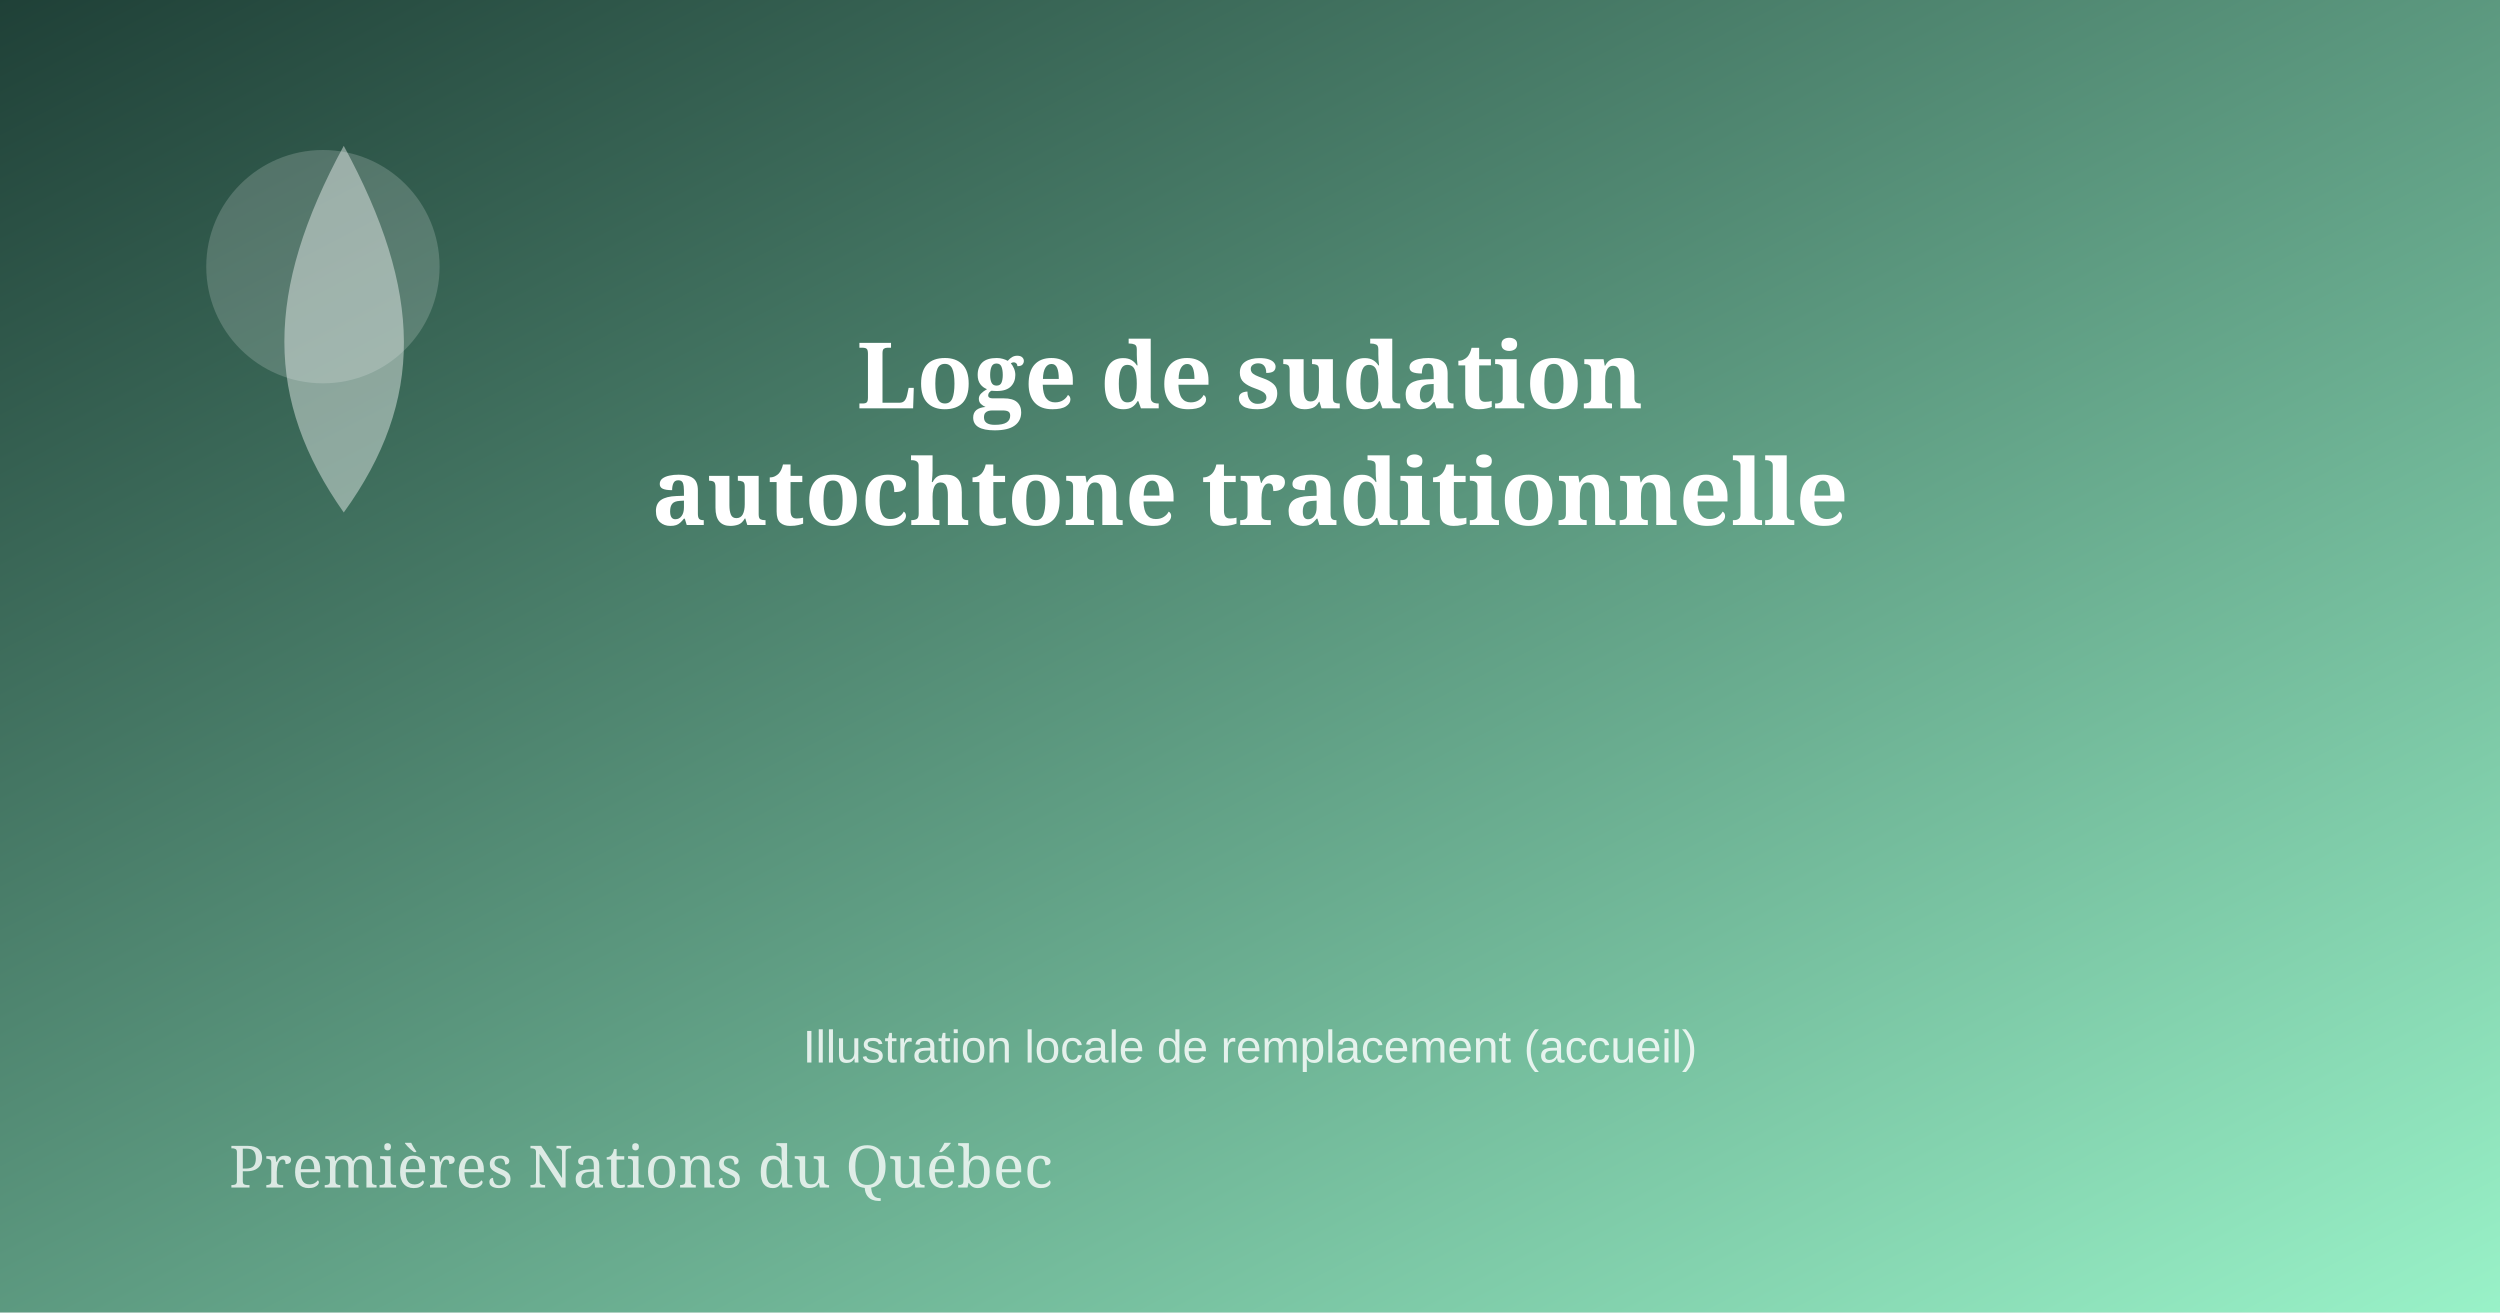
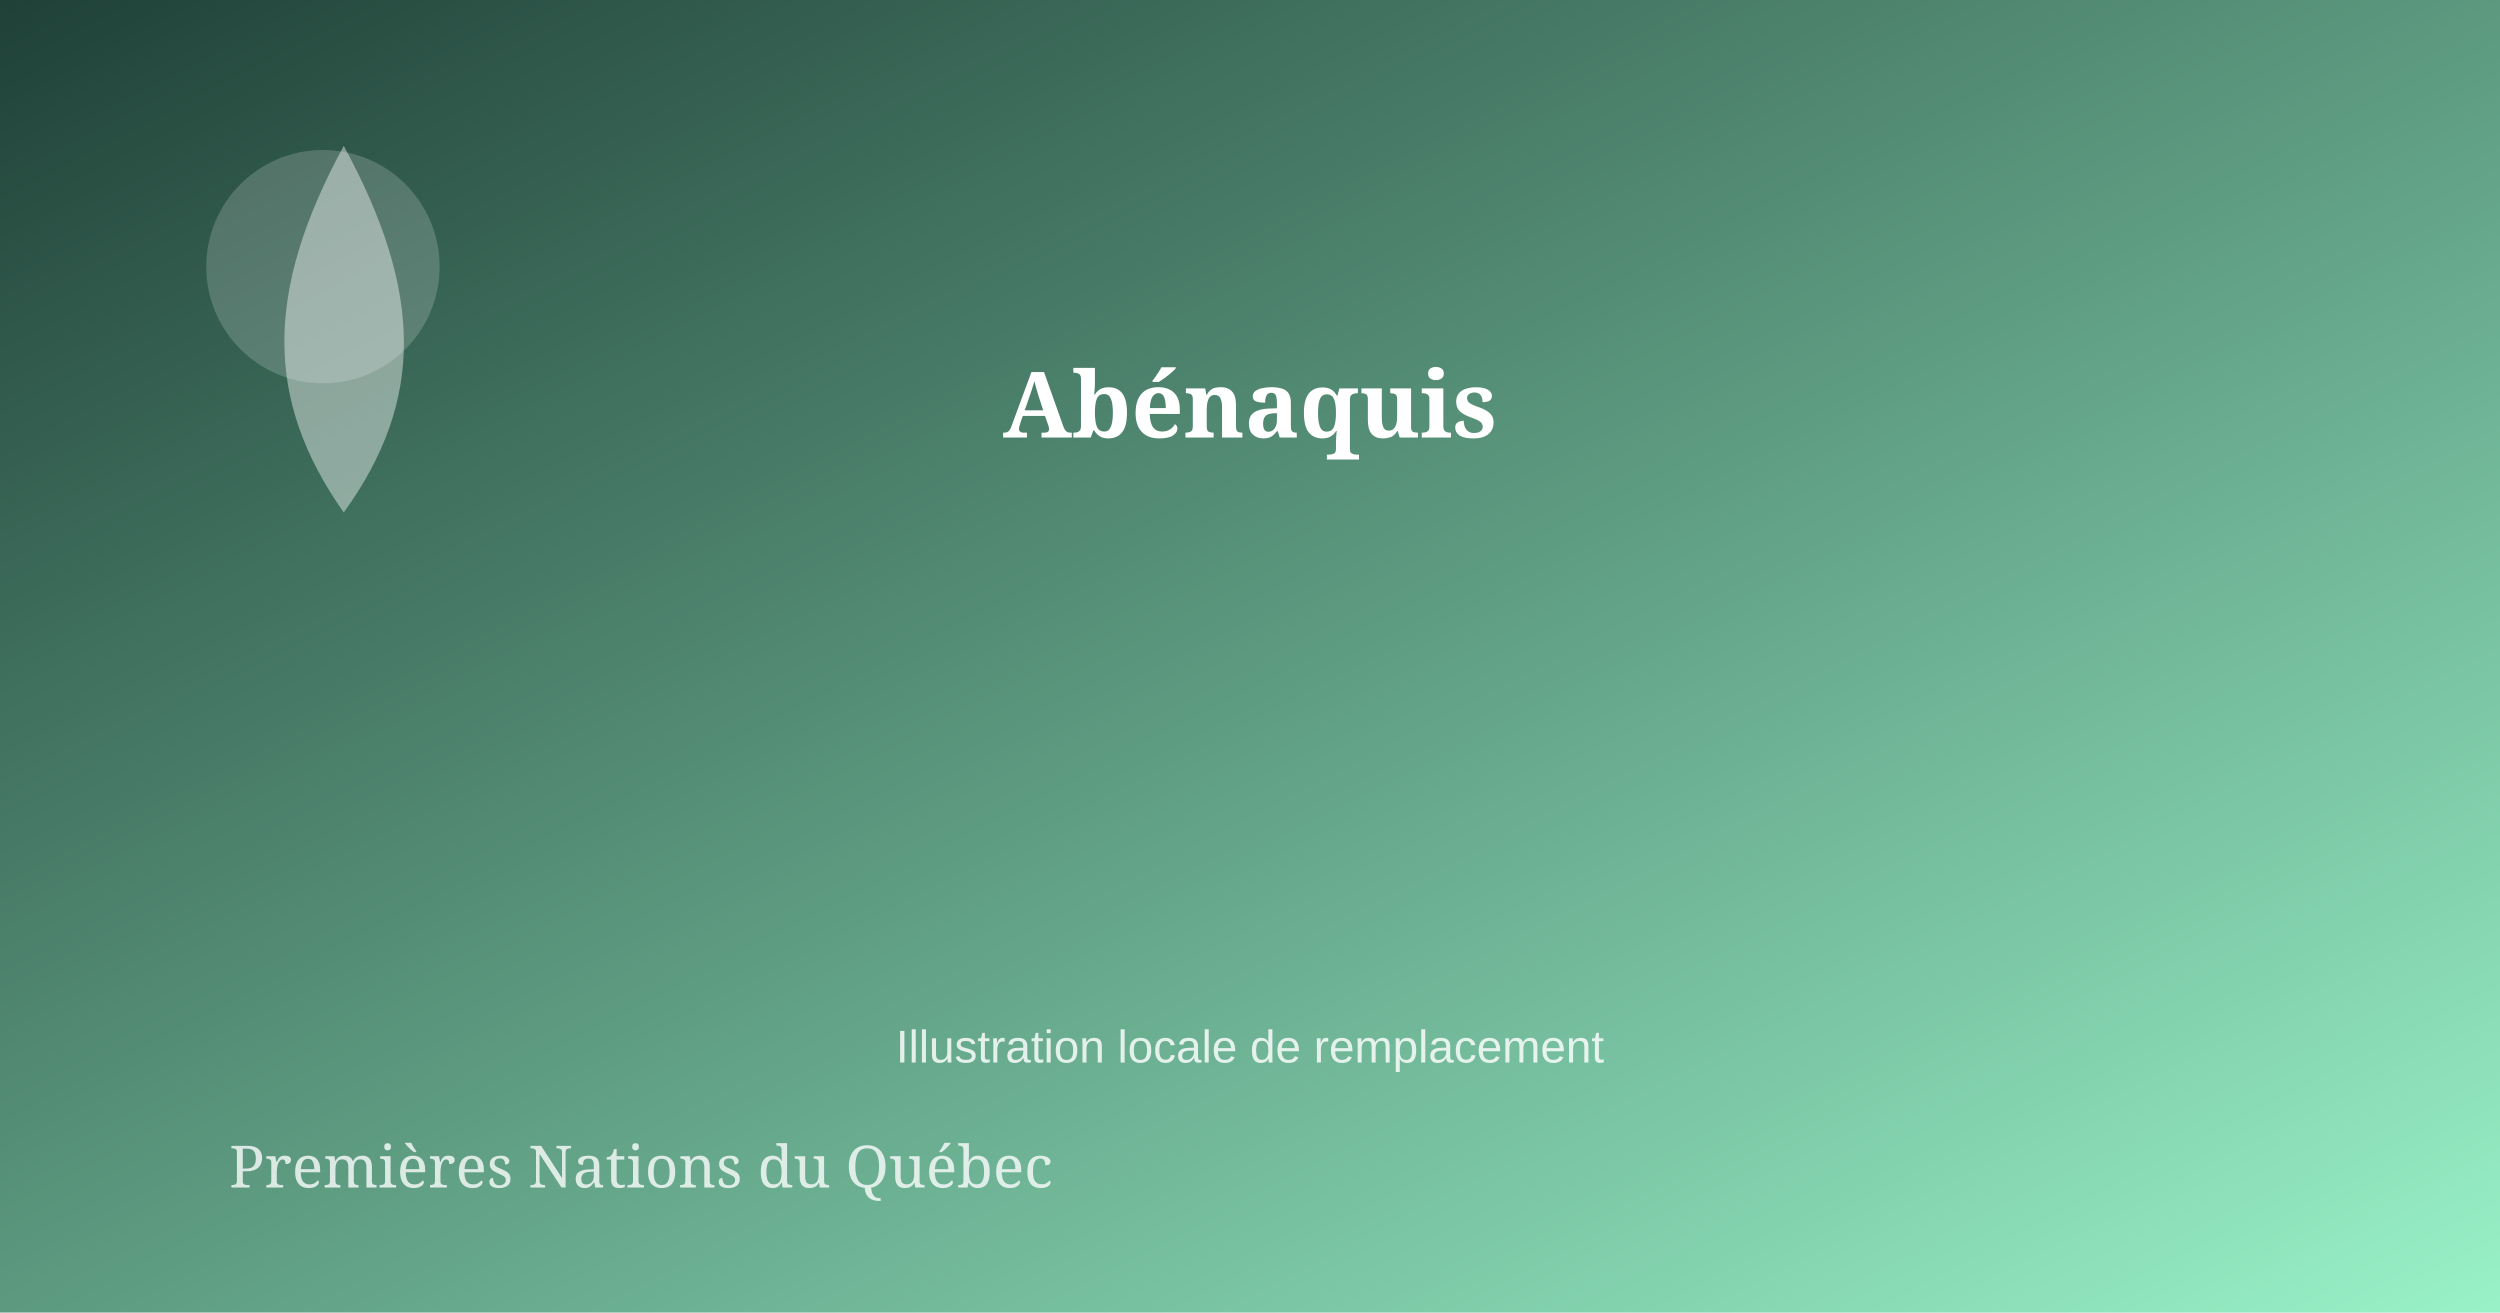
<svg xmlns="http://www.w3.org/2000/svg" viewBox="0 0 1200 630" role="img" aria-labelledby="title desc">
  <defs>
    <linearGradient id="bg" x1="0" y1="0" x2="1" y2="1">
      <stop offset="0%" stop-color="#1f4037" />
      <stop offset="100%" stop-color="#99f2c8" />
    </linearGradient>
  </defs>
  <rect width="1200" height="630" fill="url(#bg)" />
  <circle cx="155" cy="128" r="56" fill="rgba(255,255,255,0.18)" />
  <path d="M165 70c38 70 39 122 0 176-38-54-38-106 0-176Z" fill="rgba(255,255,255,0.42)" />
  <text x="110" y="570" font-size="28" fill="rgba(255,255,255,0.78)" font-family="Georgia, serif">Premières Nations du Québec</text>
-   <text x="600" y="196" text-anchor="middle" font-size="44" font-weight="700" fill="#ffffff" font-family="Georgia, serif">Loge de sudation</text>
-   <text x="600" y="252" text-anchor="middle" font-size="44" font-weight="700" fill="#ffffff" font-family="Georgia, serif">autochtone traditionnelle</text>
-   <text x="600" y="510" text-anchor="middle" font-size="22" fill="rgba(255,255,255,0.82)" font-family="Arial, sans-serif">Illustration locale de remplacement (accueil)</text>
+   <text x="600" y="210" text-anchor="middle" font-size="44" font-weight="700" fill="#ffffff" font-family="Georgia, serif">Abénaquis</text>
+   <text x="600" y="510" text-anchor="middle" font-size="22" fill="rgba(255,255,255,0.82)" font-family="Arial, sans-serif">Illustration locale de remplacement</text>
</svg>
